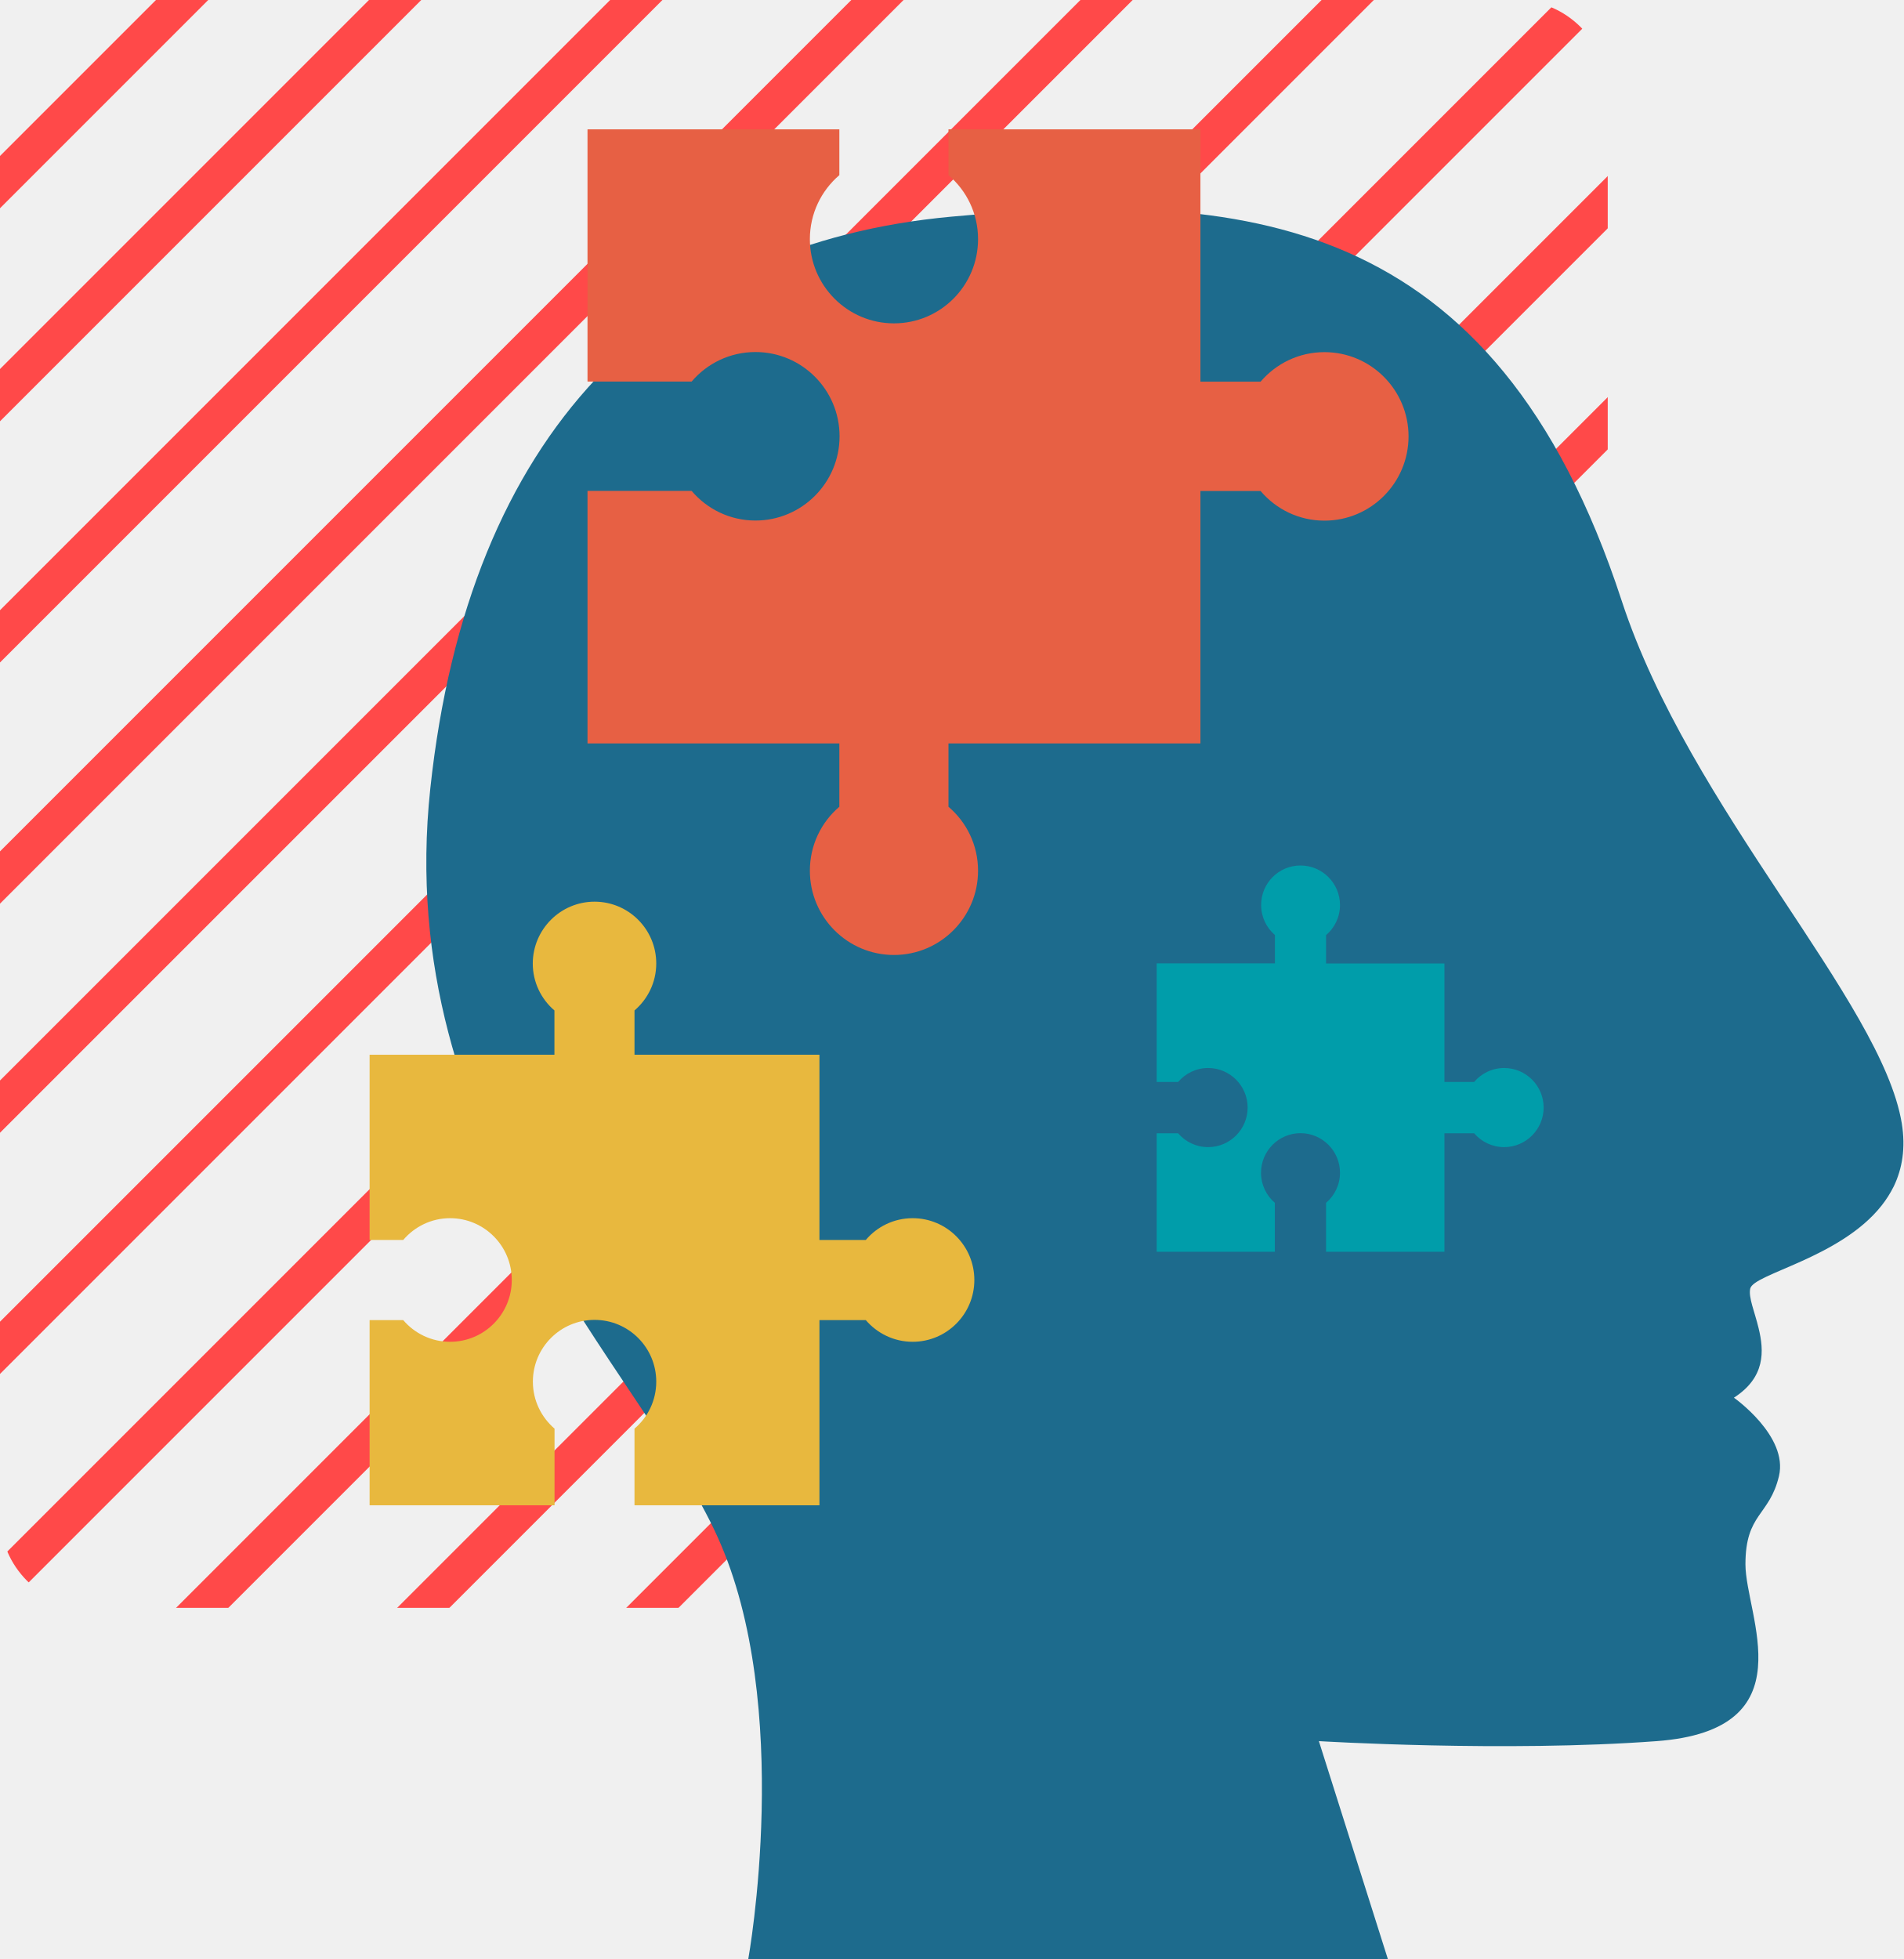
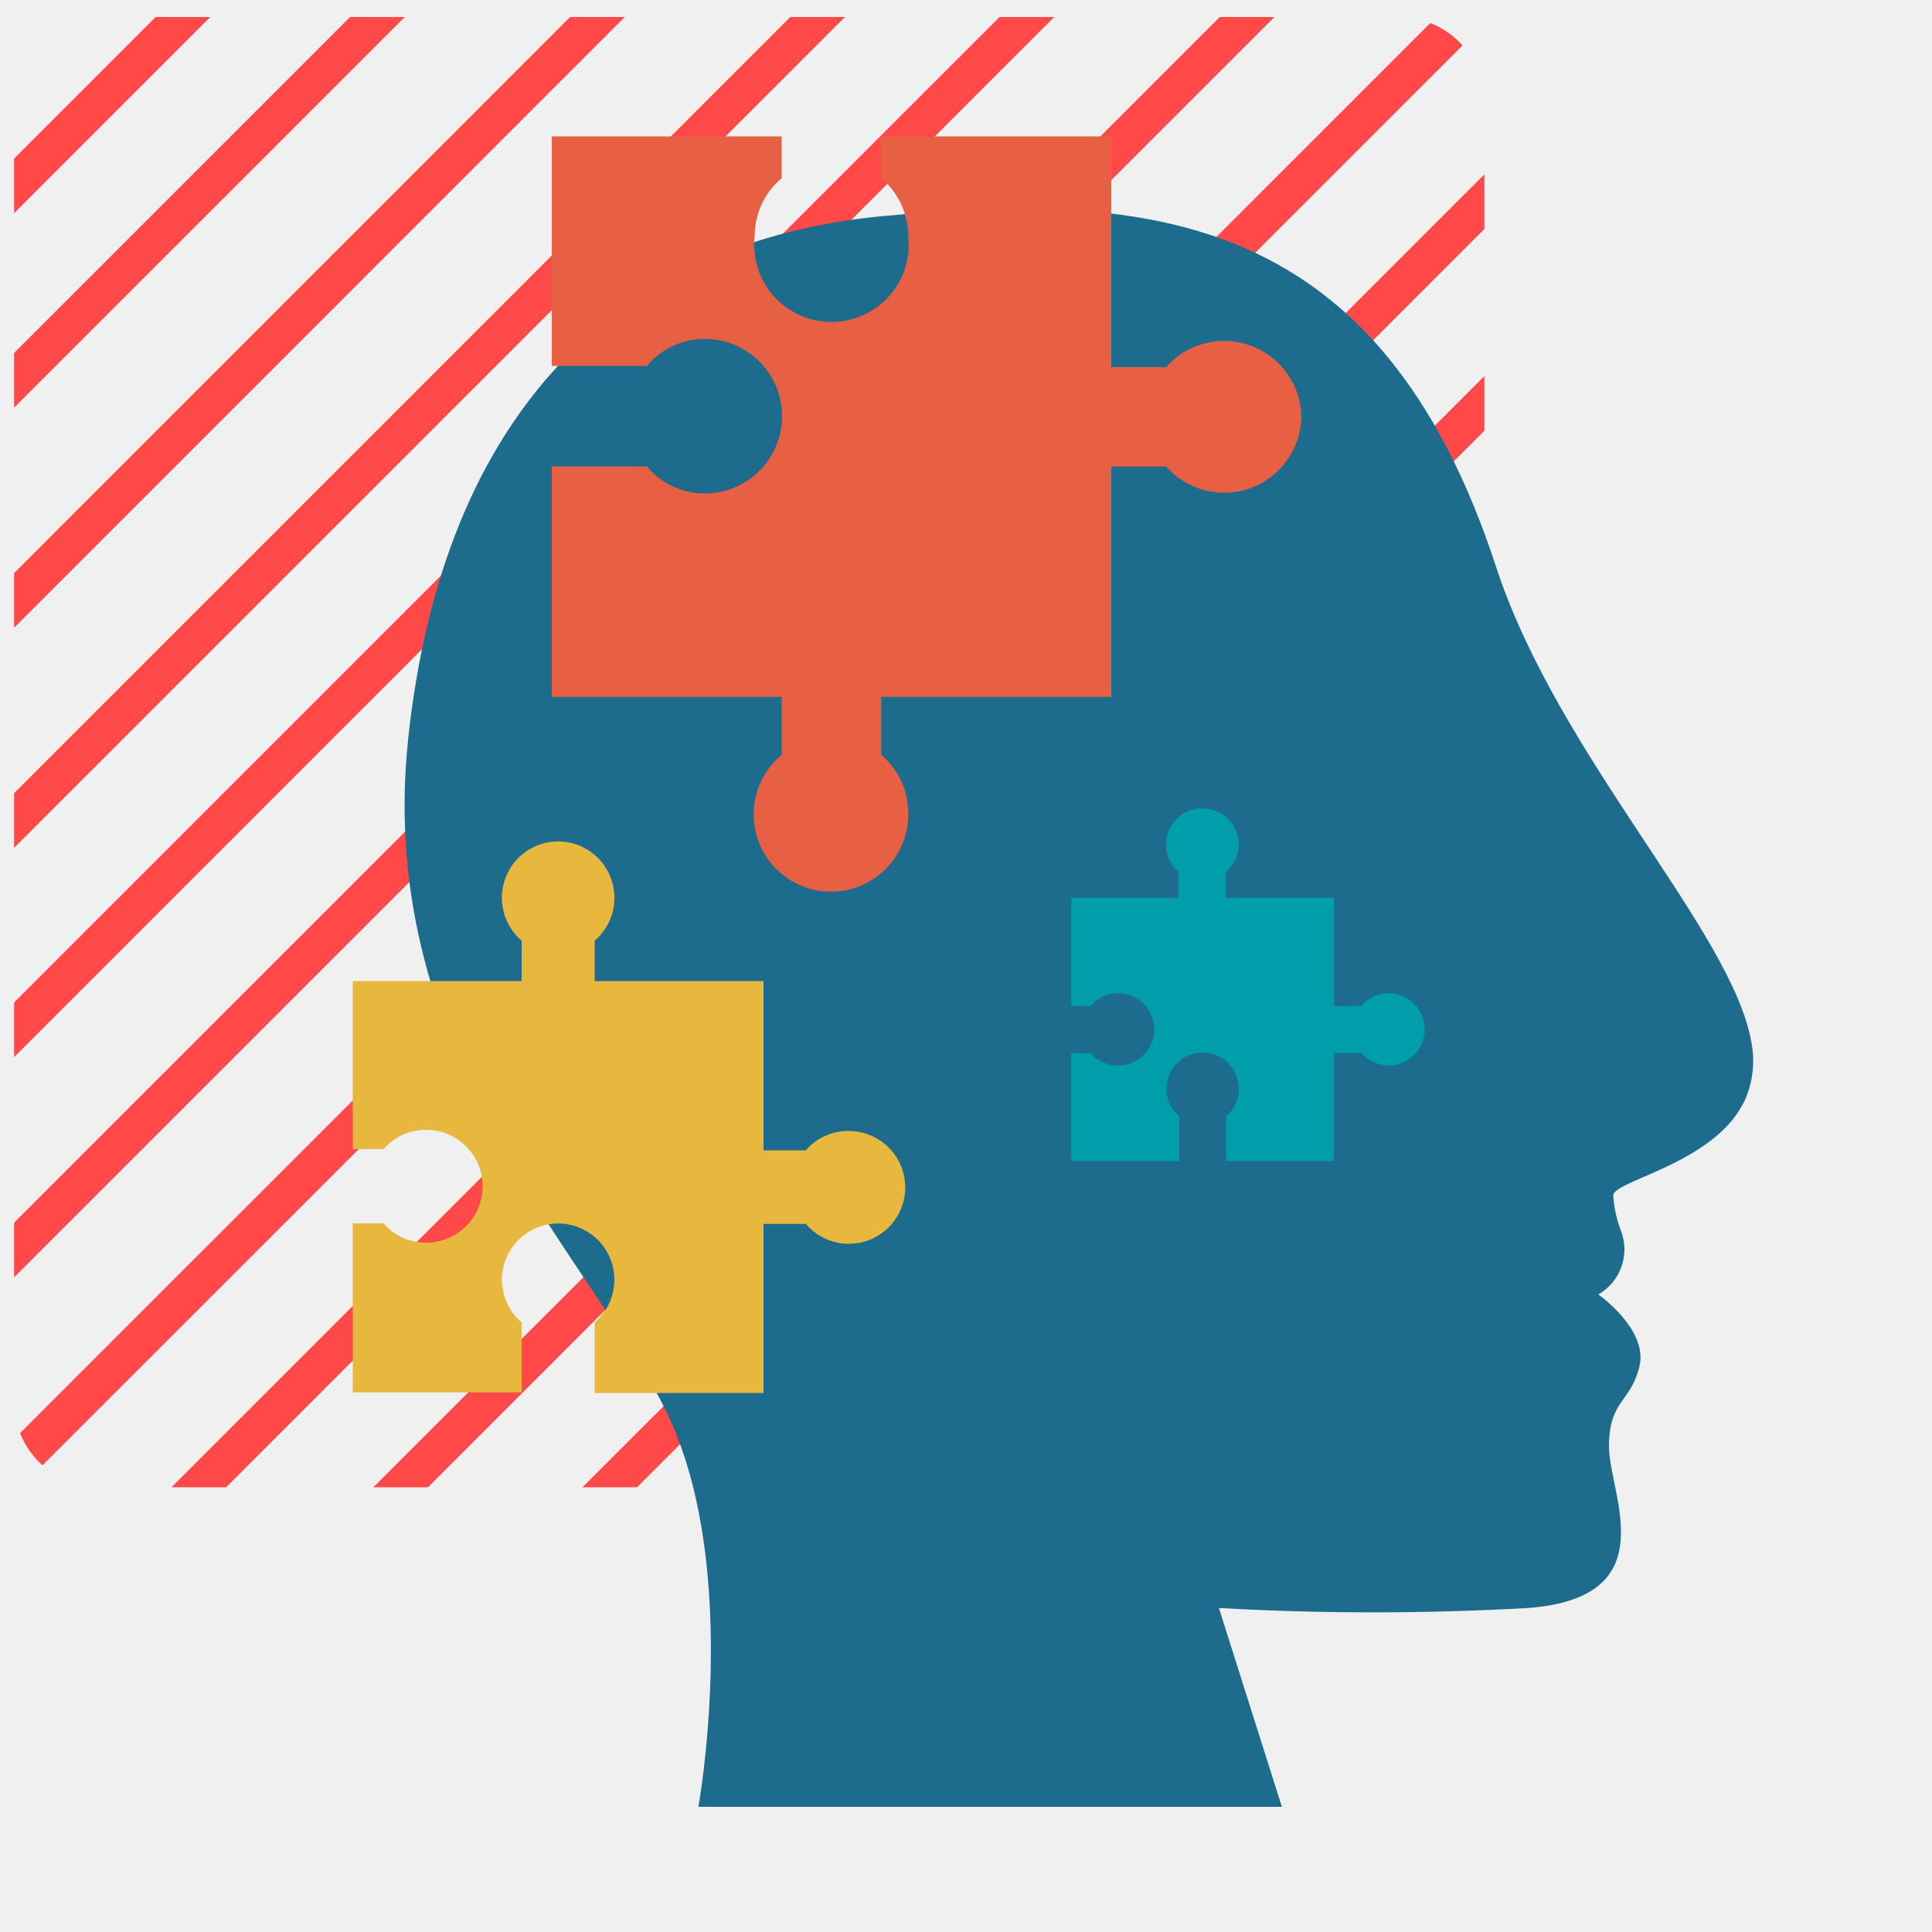
- <svg xmlns="http://www.w3.org/2000/svg" width="103" height="106" viewBox="0 0 103 106" fill="none">
-   <mask id="mask0" style="mask-type:alpha" maskUnits="userSpaceOnUse" x="0" y="0" width="87" height="87">
-     <rect x="0.5" y="0.5" width="86" height="86" rx="4.5" fill="white" stroke="white" />
-   </mask>
-   <g mask="url(#mask0)">
-     <line x1="-19.793" y1="79.672" x2="76.409" y2="-16.53" stroke="#FF4949" stroke-width="2" stroke-linecap="round" />
-     <line x1="11.527" y1="110.774" x2="107.729" y2="14.572" stroke="#FF4949" stroke-width="2" stroke-linecap="round" />
-     <line x1="-44.152" y1="54.007" x2="52.049" y2="-42.195" stroke="#FF4949" stroke-width="2" stroke-linecap="round" />
-     <line x1="-38.498" y1="59.879" x2="57.704" y2="-36.322" stroke="#FF4949" stroke-width="2" stroke-linecap="round" />
-     <line x1="-12.832" y1="85.762" x2="83.369" y2="-10.44" stroke="#FF4949" stroke-width="2" stroke-linecap="round" />
-     <line x1="18.487" y1="116.864" x2="114.689" y2="20.663" stroke="#FF4949" stroke-width="2" stroke-linecap="round" />
-     <line x1="-32.842" y1="67.274" x2="63.359" y2="-28.927" stroke="#FF4949" stroke-width="2" stroke-linecap="round" />
-     <line x1="-5.22" y1="90.982" x2="90.981" y2="-5.22" stroke="#FF4949" stroke-width="2" stroke-linecap="round" />
-     <line x1="26.1" y1="122.084" x2="122.302" y2="25.883" stroke="#FF4949" stroke-width="2" stroke-linecap="round" />
-     <line x1="-25.447" y1="72.929" x2="70.754" y2="-23.273" stroke="#FF4949" stroke-width="2" stroke-linecap="round" />
-     <line x1="5.873" y1="104.032" x2="102.074" y2="7.83" stroke="#FF4949" stroke-width="2" stroke-linecap="round" />
-     <line x1="0.652" y1="97.289" x2="96.854" y2="1.088" stroke="#FF4949" stroke-width="2" stroke-linecap="round" />
-     <line x1="31.973" y1="128.392" x2="128.174" y2="32.19" stroke="#FF4949" stroke-width="2" stroke-linecap="round" />
-     <line x1="38.28" y1="131.872" x2="134.481" y2="35.67" stroke="#FF4949" stroke-width="2" stroke-linecap="round" />
-   </g>
-   <g clip-path="url(#clip0)">
-     <path d="M102.482 64.187C102.293 64.565 102.069 64.919 101.816 65.237C99.573 68.074 94.893 68.917 94.711 69.725C94.605 70.197 94.952 70.981 95.164 71.866C95.464 73.098 95.541 74.525 93.828 75.628C93.828 75.628 96.783 77.704 96.265 79.874C95.747 82.039 94.452 81.874 94.452 84.645C94.452 87.417 97.854 93.598 89.654 94.211C81.453 94.824 71.369 94.211 71.369 94.211L75.101 106H40.492C40.492 106 42.976 92.294 38.826 83.153C34.688 74.024 21.212 61.976 23.285 42.668C25.357 23.354 35.718 13.181 51.477 11.724C67.225 10.273 80.859 11.411 87.752 32.495C91.438 43.764 101.816 54.162 102.911 60.779C103.129 62.123 102.935 63.238 102.482 64.187Z" fill="#1D6B8D" />
-     <path d="M76.221 23.613C76.221 26.125 74.184 28.172 71.67 28.172C70.281 28.172 69.045 27.547 68.215 26.568H64.959V40.226H51.325V43.653C52.302 44.484 52.926 45.722 52.926 47.114C52.926 49.627 50.889 51.673 48.376 51.673C45.862 51.673 43.825 49.633 43.825 47.114C43.825 45.734 44.437 44.49 45.42 43.653V40.226H31.792V26.562H37.426C38.256 27.541 39.492 28.166 40.881 28.166C43.389 28.166 45.432 26.125 45.432 23.607C45.432 21.095 43.395 19.048 40.881 19.048C39.504 19.048 38.262 19.662 37.426 20.647H31.792V7H45.42V9.477C44.443 10.314 43.825 11.553 43.825 12.939C43.825 15.451 45.862 17.497 48.376 17.497C50.889 17.497 52.926 15.457 52.926 12.939C52.926 11.547 52.302 10.309 51.325 9.477V7H64.959V20.652H68.215C69.05 19.674 70.287 19.054 71.67 19.054C74.184 19.054 76.221 21.101 76.221 23.613Z" fill="#E76044" />
-     <path d="M32.174 48.789C34.017 48.789 35.512 50.287 35.512 52.133C35.512 53.153 35.053 54.061 34.335 54.675V57.069H44.343V67.095H46.85C47.457 66.375 48.369 65.915 49.388 65.915C51.23 65.915 52.725 67.413 52.725 69.259C52.725 71.105 51.23 72.603 49.388 72.603C48.375 72.603 47.468 72.149 46.85 71.429H44.343V81.449H34.335V77.303C35.053 76.696 35.512 75.782 35.512 74.761C35.512 72.915 34.017 71.418 32.174 71.418C30.332 71.418 28.836 72.915 28.836 74.761C28.836 75.776 29.29 76.684 30.008 77.303V81.449H20V71.429H21.819C22.431 72.149 23.344 72.603 24.356 72.603C26.199 72.603 27.694 71.105 27.694 69.259C27.694 67.413 26.199 65.915 24.356 65.915C23.338 65.915 22.431 66.375 21.819 67.095H20V57.069H30.002V54.675C29.284 54.061 28.83 53.147 28.83 52.133C28.836 50.287 30.332 48.789 32.174 48.789Z" fill="#E8B83E" />
-     <path d="M70.375 46.831C71.552 46.831 72.512 47.792 72.512 48.972C72.512 49.627 72.217 50.205 71.758 50.6V52.133H78.163V58.544H79.77C80.159 58.084 80.742 57.789 81.395 57.789C82.573 57.789 83.532 58.75 83.532 59.929C83.532 61.109 82.573 62.07 81.395 62.07C80.748 62.07 80.165 61.781 79.77 61.321H78.163V67.732H71.758V65.084C72.217 64.695 72.512 64.111 72.512 63.456C72.512 62.276 71.552 61.315 70.375 61.315C69.197 61.315 68.238 62.276 68.238 63.456C68.238 64.105 68.526 64.689 68.986 65.084V67.732H62.592V61.321H63.752C64.146 61.781 64.723 62.07 65.377 62.07C66.554 62.07 67.514 61.109 67.514 59.929C67.514 58.75 66.554 57.789 65.377 57.789C64.723 57.789 64.146 58.084 63.752 58.544H62.592V52.127H68.991V50.594C68.532 50.199 68.244 49.621 68.244 48.966C68.244 47.787 69.197 46.831 70.375 46.831Z" fill="#009DAA" />
-   </g>
+ <svg xmlns="http://www.w3.org/2000/svg" id="Layer_1" data-name="Layer 1" viewBox="0 0 100 100">
  <defs>
-     <clipPath id="clip0">
-       <rect width="83" height="99" fill="white" transform="translate(20 7)" />
+     <style>.cls-1{fill:#fff;stroke:#fff;}.cls-2,.cls-4{fill:none;}.cls-3{mask:url(#mask);}.cls-4{stroke:#ff4949;stroke-linecap:round;stroke-width:2px;}.cls-5{clip-path:url(#clip-path);}.cls-6{fill:#1d6b8d;}.cls-7{fill:#e76044;}.cls-8{fill:#e8b83e;}.cls-9{fill:#009daa;}</style>
+     <mask id="mask" x="-38.76" y="-36.9" width="158" height="154.01" maskUnits="userSpaceOnUse">
+       <g id="mask0_1120:940" data-name="mask0 1120:940">
+         <rect class="cls-1" x="1.23" y="1.38" width="75.1" height="75.1" rx="3.93" />
+       </g>
+     </mask>
+     <clipPath id="clip-path">
+       <rect class="cls-2" x="18.26" y="7.06" width="72.48" height="86.46" />
    </clipPath>
  </defs>
+   <g class="cls-3">
+     <line class="cls-4" x1="-16.49" y1="70.52" x2="67.52" y2="-13.49" />
+     <line class="cls-4" x1="10.86" y1="97.68" x2="94.87" y2="13.67" />
+     <line class="cls-4" x1="-37.76" y1="48.11" x2="46.25" y2="-35.9" />
+     <line class="cls-4" x1="-32.83" y1="53.24" x2="51.19" y2="-30.77" />
+     <line class="cls-4" x1="-10.41" y1="75.84" x2="73.6" y2="-8.17" />
+     <line class="cls-4" x1="16.94" y1="103" x2="100.95" y2="18.99" />
+     <line class="cls-4" x1="-27.89" y1="59.7" x2="56.12" y2="-24.32" />
+     <line class="cls-4" x1="-3.77" y1="80.4" x2="80.25" y2="-3.61" />
+     <line class="cls-4" x1="23.59" y1="107.56" x2="107.6" y2="23.55" />
+     <line class="cls-4" x1="-21.43" y1="64.63" x2="62.58" y2="-19.38" />
+     <line class="cls-4" x1="5.92" y1="91.8" x2="89.93" y2="7.78" />
+     <line class="cls-4" x1="1.36" y1="85.91" x2="85.37" y2="1.9" />
+     <line class="cls-4" x1="28.71" y1="113.07" x2="112.73" y2="29.06" />
+     <line class="cls-4" x1="34.22" y1="116.11" x2="118.23" y2="32.1" />
+   </g>
+   <g class="cls-5">
+     <path class="cls-6" d="M90.29,57a5.73,5.73,0,0,1-.58.92c-2,2.47-6,3.21-6.21,3.92a6,6,0,0,0,.4,1.86A2.69,2.69,0,0,1,82.73,67s2.58,1.81,2.13,3.71-1.58,1.74-1.58,4.17,3,7.81-4.19,8.35a142.39,142.39,0,0,1-16,0l3.26,10.29H36.15s2.17-12-1.45-20S19.32,55.07,21.13,38.21,32,12.46,45.75,11.18s25.66-.27,31.68,18.14C80.64,39.16,89.71,48.24,90.66,54A5,5,0,0,1,90.29,57Z" />
+     <path class="cls-7" d="M67.36,21.57a4,4,0,0,1-7,2.58H57.52V36.07H45.61v3a3.91,3.91,0,0,1,1.4,3,4,4,0,1,1-6.55-3v-3H28.56V24.14h4.92a3.91,3.91,0,0,0,3,1.4,4,4,0,0,0,0-8,3.94,3.94,0,0,0-3,1.4H28.56V7.06h11.9V9.22a3.94,3.94,0,0,0-1.4,3,4,4,0,1,0,7.95,0,3.94,3.94,0,0,0-1.4-3V7.06H57.52V19h2.84a4,4,0,0,1,7,2.59Z" />
+     <path class="cls-8" d="M28.89,43.55a2.92,2.92,0,0,1,1.89,5.14v2.09h8.74v8.76h2.19a2.88,2.88,0,0,1,2.21-1,2.92,2.92,0,1,1-2.21,4.81H39.52v8.75H30.78V68.45a2.91,2.91,0,1,0-3.78,0v3.62H18.26V63.32h1.59a2.89,2.89,0,0,0,2.21,1,2.92,2.92,0,1,0,0-5.84,2.88,2.88,0,0,0-2.21,1H18.26V50.78H27V48.69a2.92,2.92,0,0,1,1.9-5.14Z" />
+     <path class="cls-9" d="M62.25,41.84a1.87,1.87,0,0,1,1.21,3.29v1.34h5.59v5.6h1.4a1.87,1.87,0,1,1,1.42,3.08,1.89,1.89,0,0,1-1.42-.65h-1.4v5.59H63.46V57.78a1.87,1.87,0,1,0-2.42,0v2.31H55.45V54.5h1a1.84,1.84,0,0,0,1.42.65,1.87,1.87,0,0,0,0-3.74,1.85,1.85,0,0,0-1.42.66h-1v-5.6H61V45.13a1.87,1.87,0,0,1,1.21-3.29Z" />
+   </g>
</svg>
